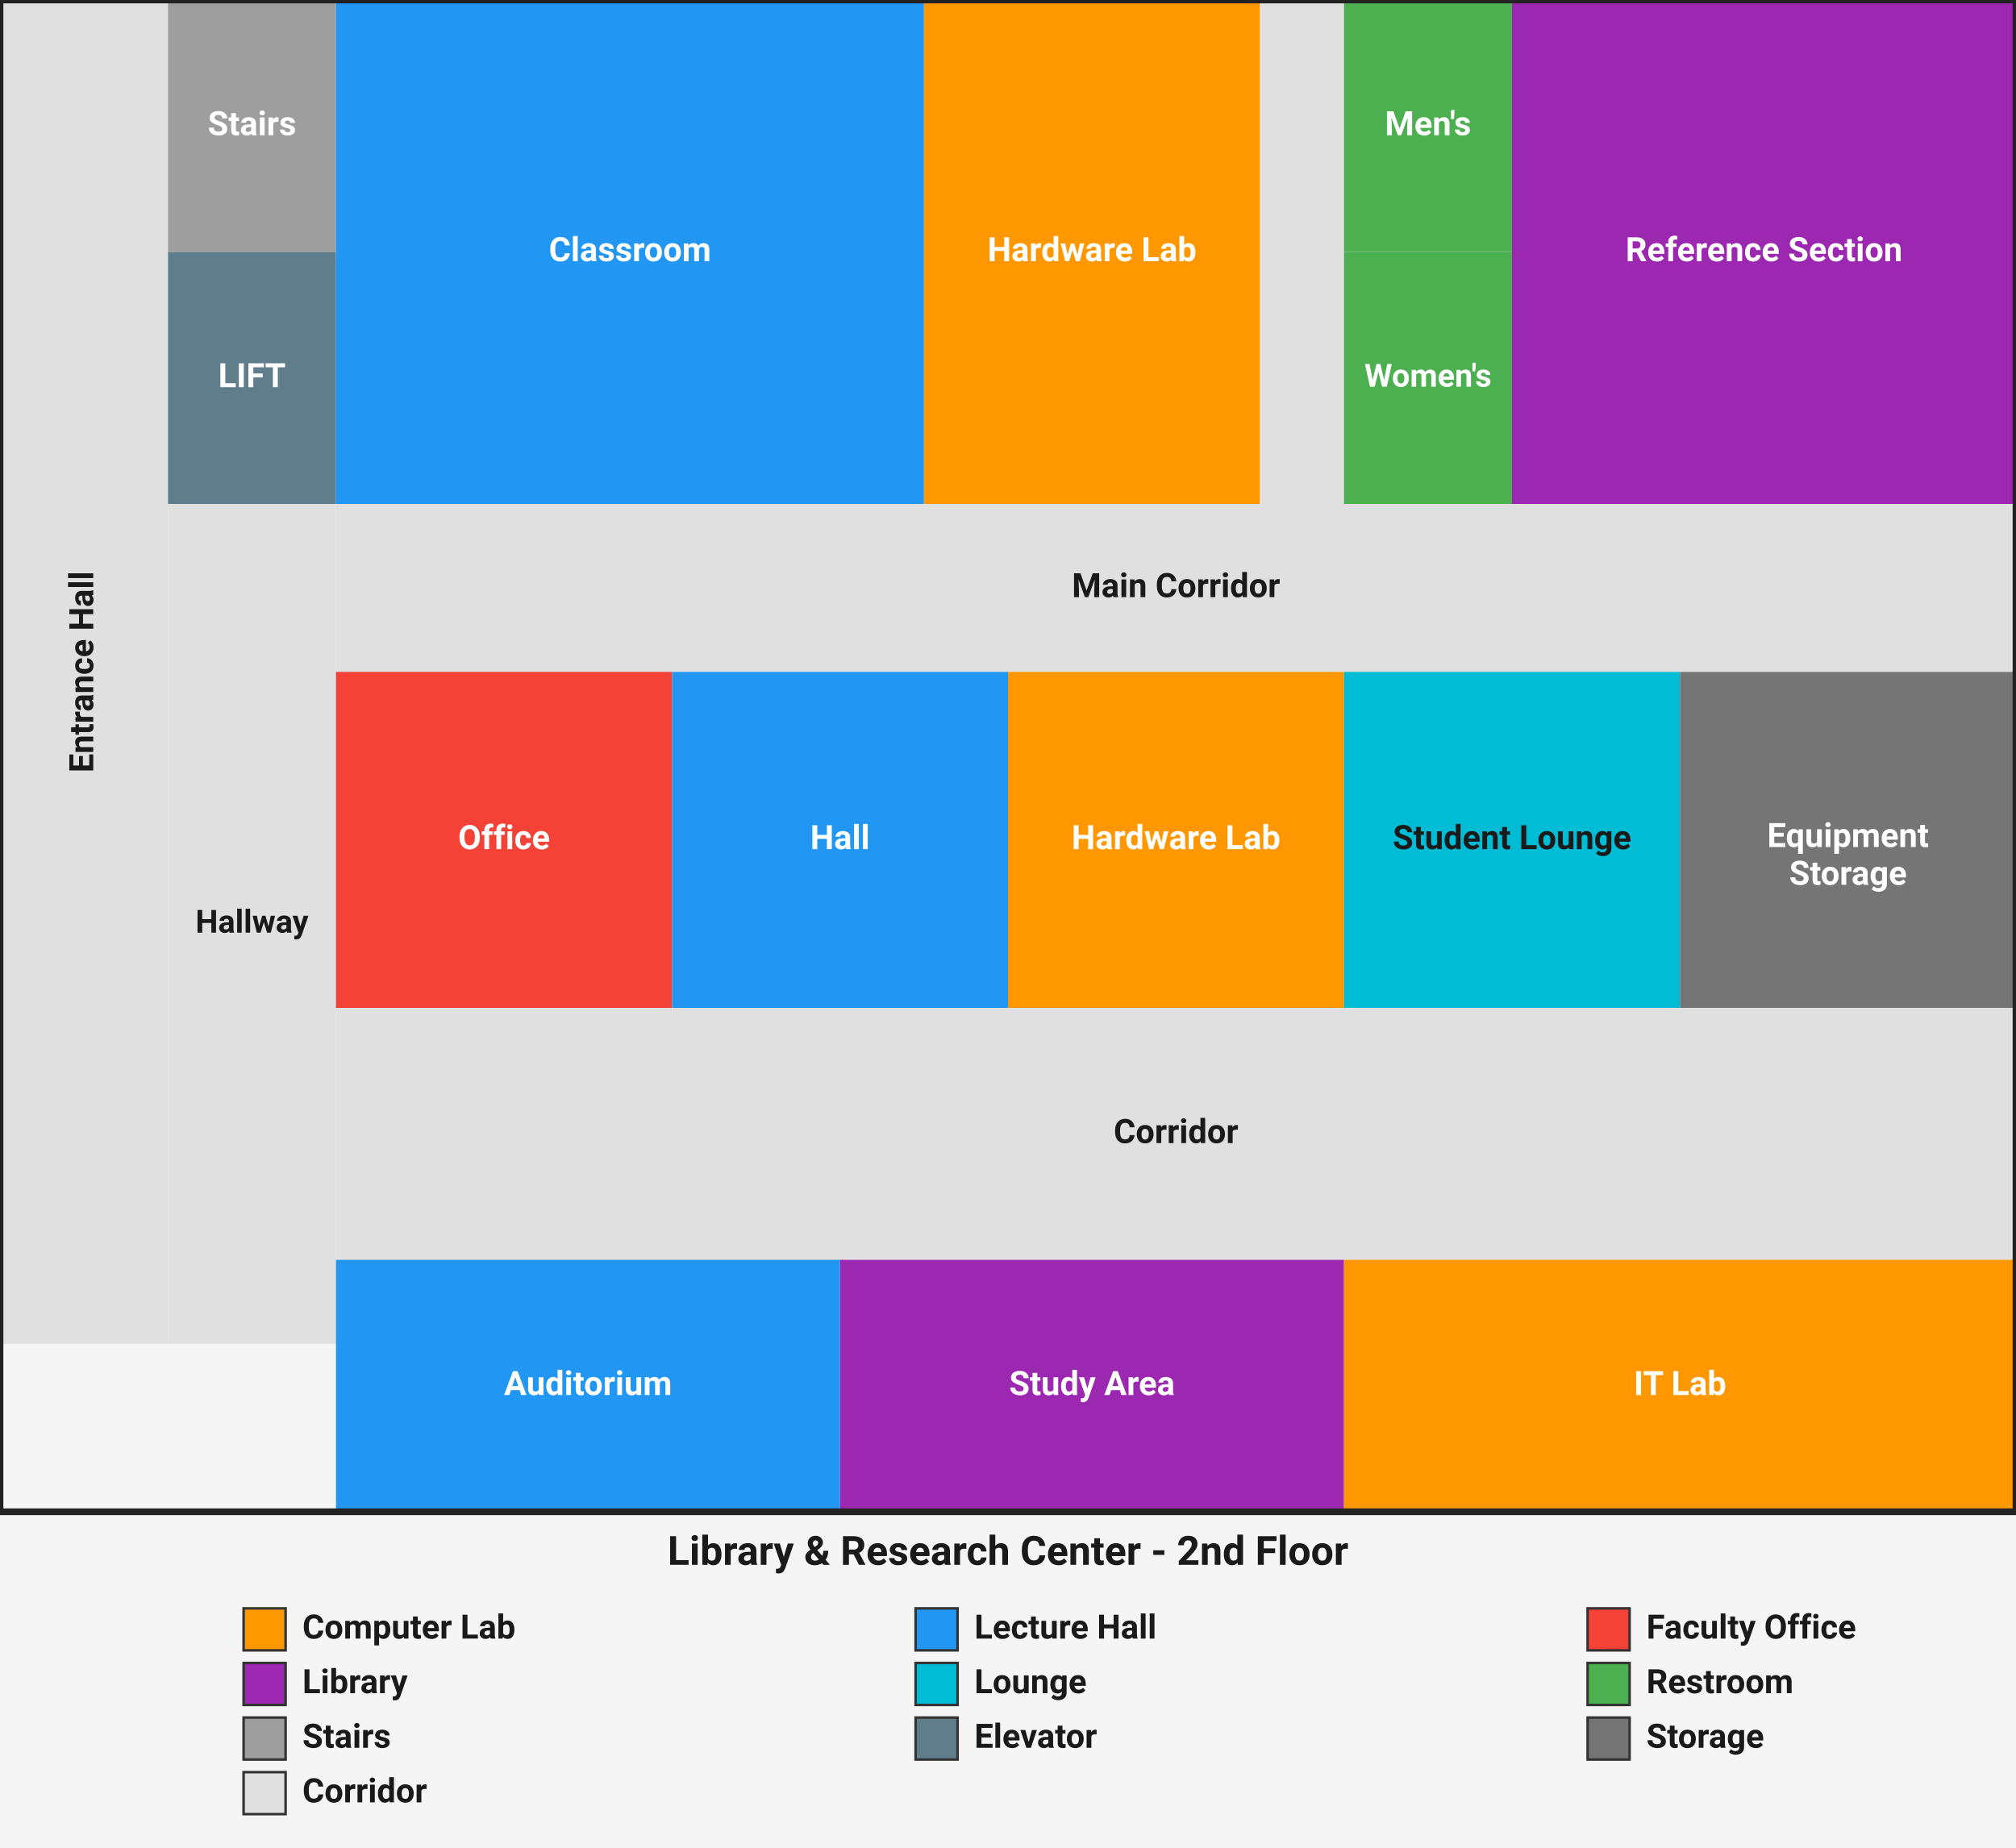
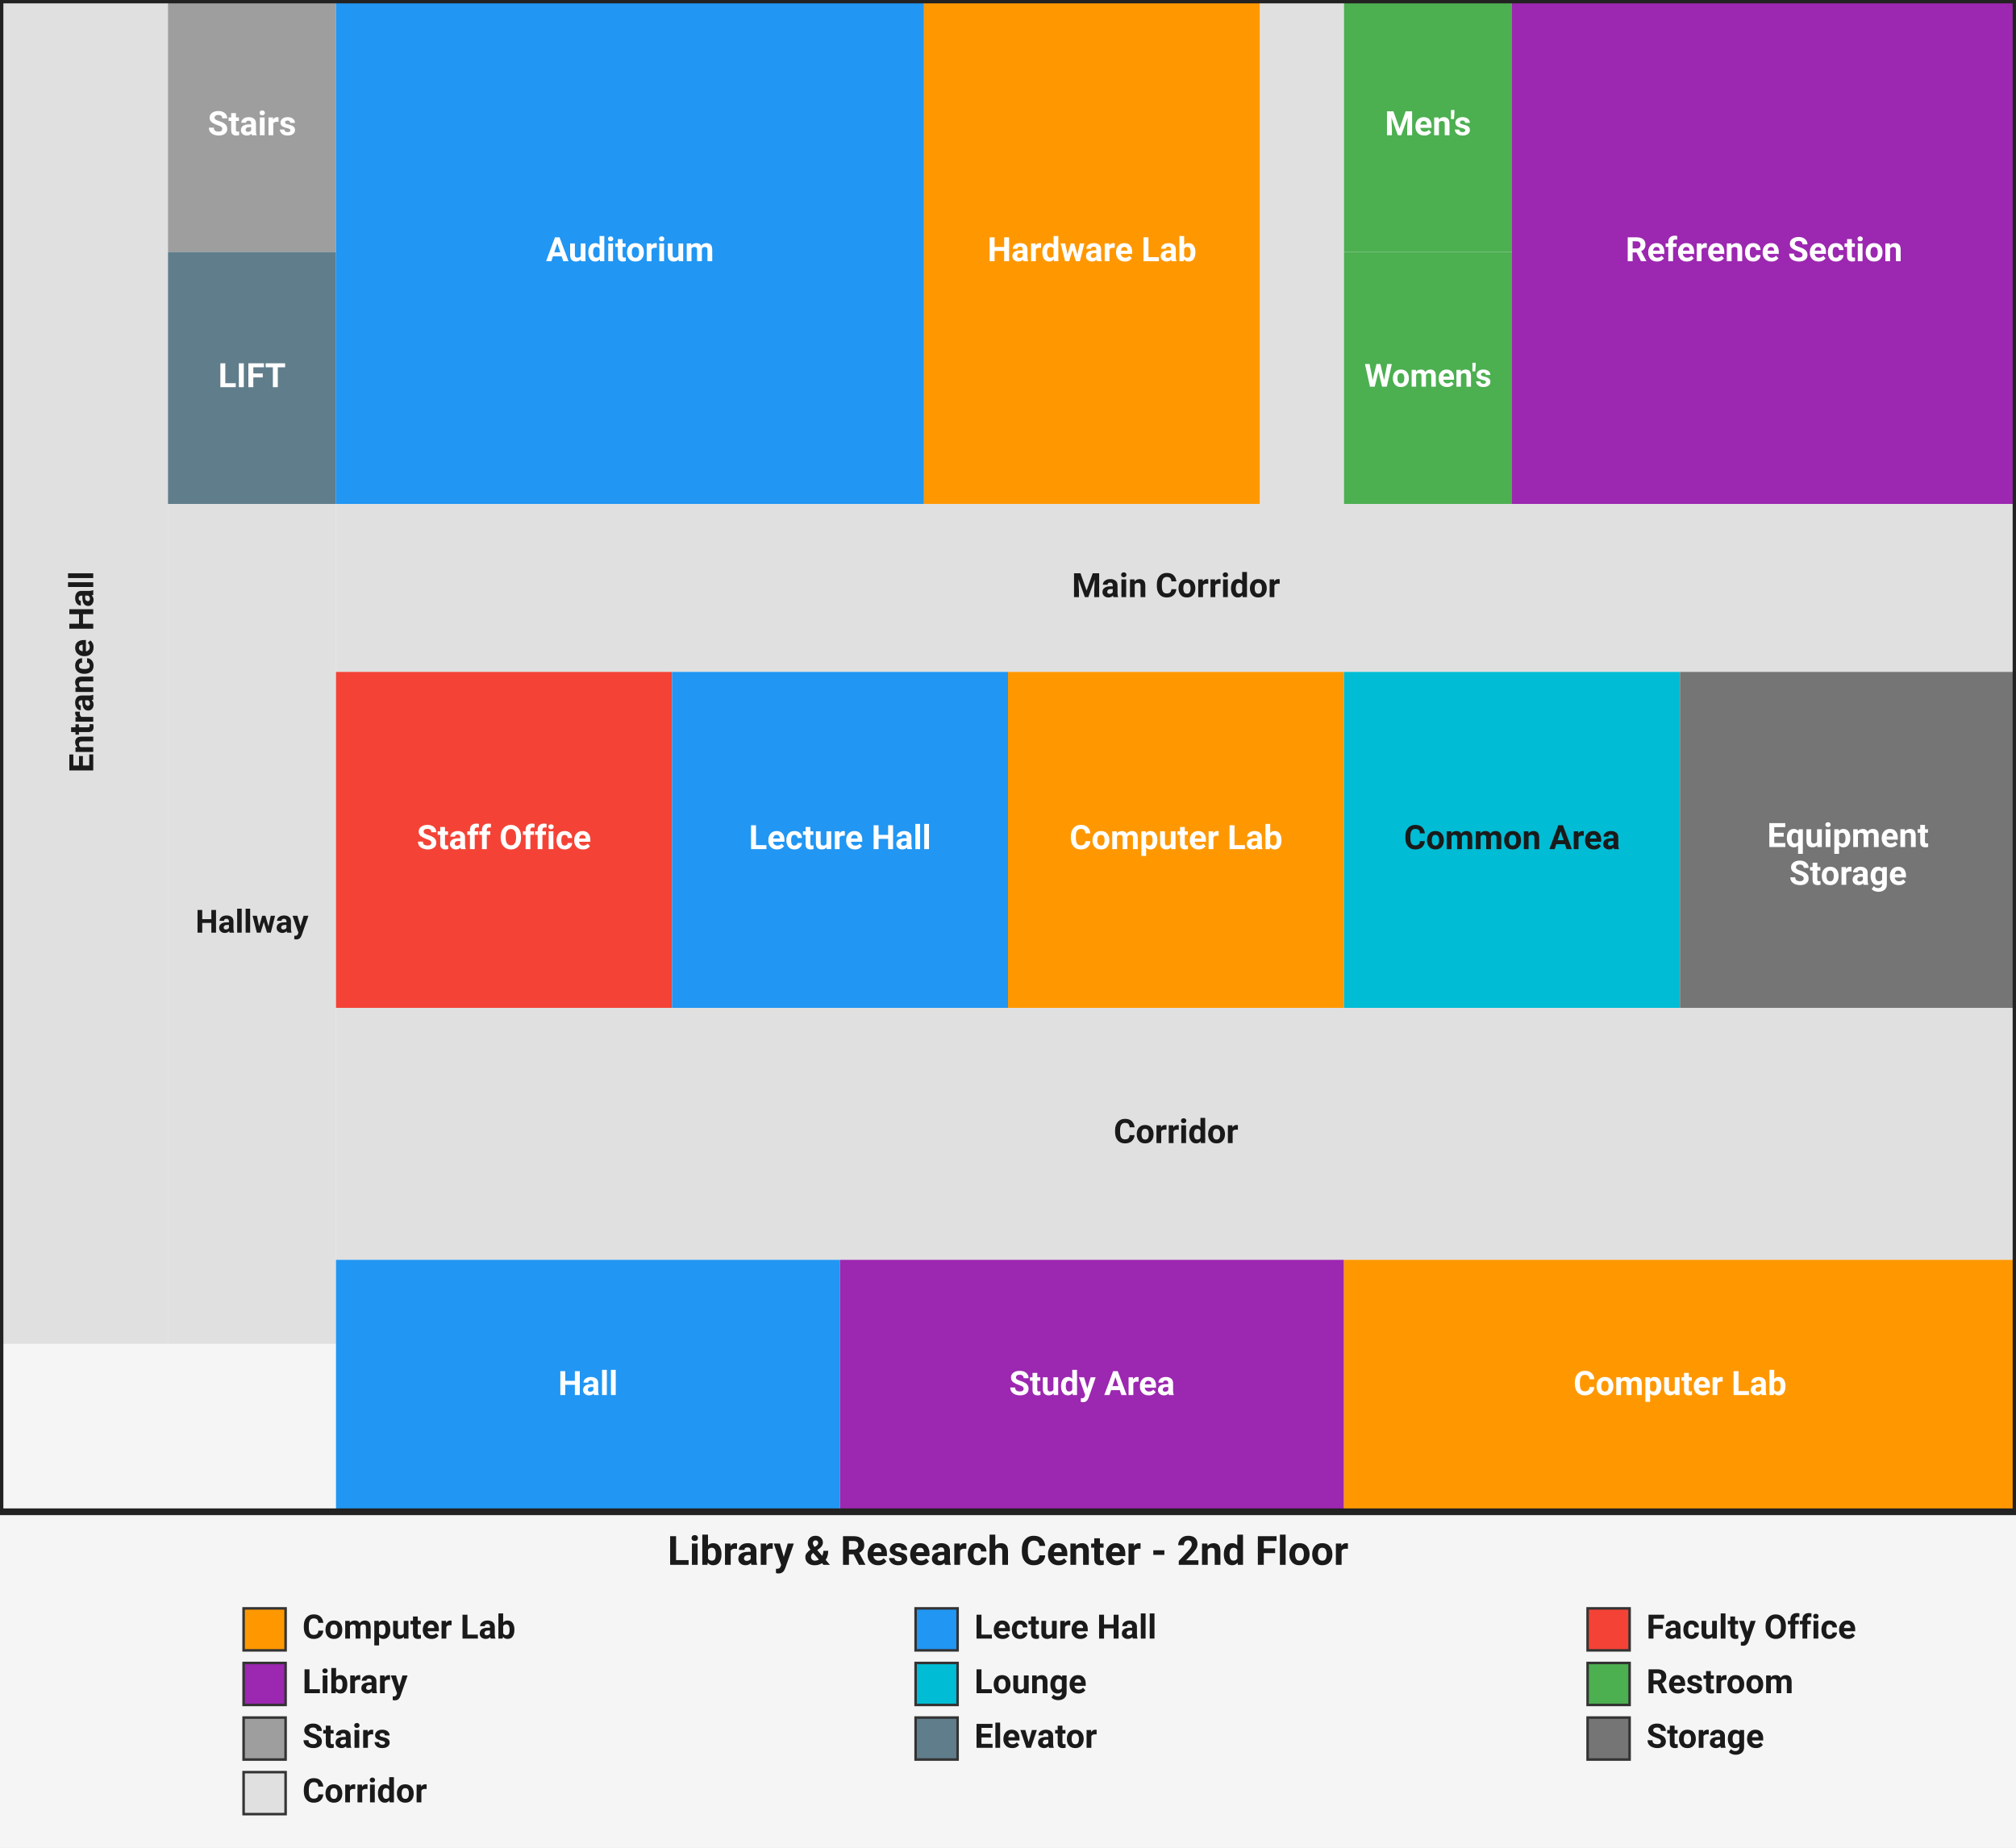
<svg xmlns="http://www.w3.org/2000/svg" viewBox="0 0 2400 2200" width="2400" height="2200" style="display:block; max-width:100%; height:auto;">
  <defs>
    <style>
      text { 
        -webkit-font-smoothing: antialiased;
        -moz-osx-font-smoothing: grayscale;
      }
    </style>
  </defs>
  <rect x="0" y="0" width="2400" height="2200" fill="#f5f5f5" />
  <rect x="0" y="0" width="200" height="1600" fill="#E0E0E0" stroke="none" />
  <text x="100.0" y="800.0" font-family="Roboto,Segoe UI,Arial,sans-serif" font-size="40" font-weight="600" fill="#1a1a1a" text-anchor="middle" dominant-baseline="middle" transform="rotate(-90 100.0 800.0)">
              Entrance Hall
            </text>
  <rect x="200" y="0" width="200" height="300" fill="#9E9E9E" stroke="none" />
  <text x="300.0" y="150.0" font-family="Roboto,Segoe UI,Arial,sans-serif" font-size="40" font-weight="600" fill="white" text-anchor="middle" dominant-baseline="middle">
              Stairs
            </text>
  <rect x="200" y="300" width="200" height="300" fill="#607D8B" stroke="none" />
  <text x="300.0" y="450.0" font-family="Roboto,Segoe UI,Arial,sans-serif" font-size="40" font-weight="600" fill="white" text-anchor="middle" dominant-baseline="middle">
              LIFT
            </text>
  <rect x="200" y="600" width="200" height="1000" fill="#E0E0E0" stroke="none" />
  <text x="300.0" y="1100.0" font-family="Roboto,Segoe UI,Arial,sans-serif" font-size="38" font-weight="600" fill="#1a1a1a" text-anchor="middle" dominant-baseline="middle">
              Hallway
            </text>
  <rect x="400" y="0" width="700" height="600" fill="#2196F3" stroke="none" />
  <text x="750.0" y="300.0" font-family="Roboto,Segoe UI,Arial,sans-serif" font-size="40" font-weight="600" fill="white" text-anchor="middle" dominant-baseline="middle">
-               Classroom
+               Auditorium
            </text>
  <rect x="1100" y="0" width="400" height="600" fill="#FF9800" stroke="none" />
  <text x="1300.0" y="300.0" font-family="Roboto,Segoe UI,Arial,sans-serif" font-size="40" font-weight="600" fill="white" text-anchor="middle" dominant-baseline="middle">
              Hardware Lab
            </text>
  <rect x="1500" y="0" width="100" height="600" fill="#E0E0E0" stroke="none" />
  <rect x="1600" y="0" width="200" height="300" fill="#4CAF50" stroke="none" />
  <text x="1700.0" y="150.0" font-family="Roboto,Segoe UI,Arial,sans-serif" font-size="40" font-weight="600" fill="white" text-anchor="middle" dominant-baseline="middle">
              Men's
            </text>
  <rect x="1600" y="300" width="200" height="300" fill="#4CAF50" stroke="none" />
  <text x="1700.0" y="450.0" font-family="Roboto,Segoe UI,Arial,sans-serif" font-size="38" font-weight="600" fill="white" text-anchor="middle" dominant-baseline="middle">
              Women's
            </text>
  <rect x="1800" y="0" width="600" height="600" fill="#9C27B0" stroke="none" />
  <text x="2100.0" y="300.0" font-family="Roboto,Segoe UI,Arial,sans-serif" font-size="40" font-weight="600" fill="white" text-anchor="middle" dominant-baseline="middle">
              Reference Section
            </text>
  <rect x="400" y="600" width="2000" height="200" fill="#E0E0E0" stroke="none" />
  <text x="1400.0" y="700.0" font-family="Roboto,Segoe UI,Arial,sans-serif" font-size="40" font-weight="600" fill="#1a1a1a" text-anchor="middle" dominant-baseline="middle">
              Main Corridor
            </text>
  <rect x="400" y="800" width="400" height="400" fill="#F44336" stroke="none" />
  <text x="600.0" y="1000.0" font-family="Roboto,Segoe UI,Arial,sans-serif" font-size="40" font-weight="600" fill="white" text-anchor="middle" dominant-baseline="middle">
-               Office
+               Staff Office
            </text>
  <rect x="800" y="800" width="400" height="400" fill="#2196F3" stroke="none" />
  <text x="1000.0" y="1000.0" font-family="Roboto,Segoe UI,Arial,sans-serif" font-size="40" font-weight="600" fill="white" text-anchor="middle" dominant-baseline="middle">
-               Hall
+               Lecture Hall
            </text>
  <rect x="1200" y="800" width="400" height="400" fill="#FF9800" stroke="none" />
  <text x="1400.0" y="1000.0" font-family="Roboto,Segoe UI,Arial,sans-serif" font-size="40" font-weight="600" fill="white" text-anchor="middle" dominant-baseline="middle">
-               Hardware Lab
+               Computer Lab
            </text>
  <rect x="1600" y="800" width="400" height="400" fill="#00BCD4" stroke="none" />
  <text x="1800.0" y="1000.0" font-family="Roboto,Segoe UI,Arial,sans-serif" font-size="40" font-weight="600" fill="#1a1a1a" text-anchor="middle" dominant-baseline="middle">
-               Student Lounge
+               Common Area
            </text>
  <rect x="2000" y="800" width="400" height="400" fill="#757575" stroke="none" />
  <g>
    <text x="2200.0" y="997.5" font-family="Roboto,Segoe UI,Arial,sans-serif" font-size="40" font-weight="600" fill="white" text-anchor="middle" dominant-baseline="middle">
                  Equipment
                </text>
    <text x="2200.0" y="1042.5" font-family="Roboto,Segoe UI,Arial,sans-serif" font-size="40" font-weight="600" fill="white" text-anchor="middle" dominant-baseline="middle">
                  Storage
                </text>
  </g>
  <rect x="400" y="1200" width="2000" height="300" fill="#E0E0E0" stroke="none" />
  <text x="1400.0" y="1350.0" font-family="Roboto,Segoe UI,Arial,sans-serif" font-size="40" font-weight="600" fill="#1a1a1a" text-anchor="middle" dominant-baseline="middle">
              Corridor
            </text>
  <rect x="400" y="1500" width="600" height="300" fill="#2196F3" stroke="none" />
  <text x="700.0" y="1650.0" font-family="Roboto,Segoe UI,Arial,sans-serif" font-size="40" font-weight="600" fill="white" text-anchor="middle" dominant-baseline="middle">
-               Auditorium
+               Hall
            </text>
  <rect x="1000" y="1500" width="600" height="300" fill="#9C27B0" stroke="none" />
  <text x="1300.0" y="1650.0" font-family="Roboto,Segoe UI,Arial,sans-serif" font-size="40" font-weight="600" fill="white" text-anchor="middle" dominant-baseline="middle">
              Study Area
            </text>
  <rect x="1600" y="1500" width="800" height="300" fill="#FF9800" stroke="none" />
  <text x="2000.0" y="1650.0" font-family="Roboto,Segoe UI,Arial,sans-serif" font-size="40" font-weight="600" fill="white" text-anchor="middle" dominant-baseline="middle">
-               IT Lab
+               Computer Lab
            </text>
  <rect x="0" y="0" width="2400" height="1800" fill="none" stroke="#222" stroke-width="8" />
  <text x="1200.0" y="1850" font-family="Roboto,Segoe UI,Arial,sans-serif" font-size="48" font-weight="700" fill="#1a1a1a" text-anchor="middle" dominant-baseline="middle">
          Library &amp; Research Center - 2nd Floor
        </text>
  <rect x="290.0" y="1915.0" width="50" height="50" fill="#FF9800" stroke="#333" stroke-width="3" />
  <text x="360.0" y="1940" font-family="Roboto,Segoe UI,Arial,sans-serif" font-size="40" font-weight="700" fill="#1a1a1a" text-anchor="start" dominant-baseline="middle">
          Computer Lab
        </text>
  <rect x="1090.0" y="1915.0" width="50" height="50" fill="#2196F3" stroke="#333" stroke-width="3" />
  <text x="1160.0" y="1940" font-family="Roboto,Segoe UI,Arial,sans-serif" font-size="40" font-weight="700" fill="#1a1a1a" text-anchor="start" dominant-baseline="middle">
          Lecture Hall
        </text>
  <rect x="1890.0" y="1915.0" width="50" height="50" fill="#F44336" stroke="#333" stroke-width="3" />
  <text x="1960.0" y="1940" font-family="Roboto,Segoe UI,Arial,sans-serif" font-size="40" font-weight="700" fill="#1a1a1a" text-anchor="start" dominant-baseline="middle">
          Faculty Office
        </text>
  <rect x="290.0" y="1980.0" width="50" height="50" fill="#9C27B0" stroke="#333" stroke-width="3" />
  <text x="360.0" y="2005" font-family="Roboto,Segoe UI,Arial,sans-serif" font-size="40" font-weight="700" fill="#1a1a1a" text-anchor="start" dominant-baseline="middle">
          Library
        </text>
  <rect x="1090.0" y="1980.0" width="50" height="50" fill="#00BCD4" stroke="#333" stroke-width="3" />
  <text x="1160.0" y="2005" font-family="Roboto,Segoe UI,Arial,sans-serif" font-size="40" font-weight="700" fill="#1a1a1a" text-anchor="start" dominant-baseline="middle">
          Lounge
        </text>
  <rect x="1890.0" y="1980.0" width="50" height="50" fill="#4CAF50" stroke="#333" stroke-width="3" />
  <text x="1960.0" y="2005" font-family="Roboto,Segoe UI,Arial,sans-serif" font-size="40" font-weight="700" fill="#1a1a1a" text-anchor="start" dominant-baseline="middle">
          Restroom
        </text>
  <rect x="290.0" y="2045.0" width="50" height="50" fill="#9E9E9E" stroke="#333" stroke-width="3" />
  <text x="360.0" y="2070" font-family="Roboto,Segoe UI,Arial,sans-serif" font-size="40" font-weight="700" fill="#1a1a1a" text-anchor="start" dominant-baseline="middle">
          Stairs
        </text>
  <rect x="1090.0" y="2045.0" width="50" height="50" fill="#607D8B" stroke="#333" stroke-width="3" />
  <text x="1160.0" y="2070" font-family="Roboto,Segoe UI,Arial,sans-serif" font-size="40" font-weight="700" fill="#1a1a1a" text-anchor="start" dominant-baseline="middle">
          Elevator
        </text>
  <rect x="1890.0" y="2045.0" width="50" height="50" fill="#757575" stroke="#333" stroke-width="3" />
  <text x="1960.0" y="2070" font-family="Roboto,Segoe UI,Arial,sans-serif" font-size="40" font-weight="700" fill="#1a1a1a" text-anchor="start" dominant-baseline="middle">
          Storage
        </text>
  <rect x="290.0" y="2110.0" width="50" height="50" fill="#E0E0E0" stroke="#333" stroke-width="3" />
  <text x="360.0" y="2135" font-family="Roboto,Segoe UI,Arial,sans-serif" font-size="40" font-weight="700" fill="#1a1a1a" text-anchor="start" dominant-baseline="middle">
          Corridor
        </text>
</svg>
